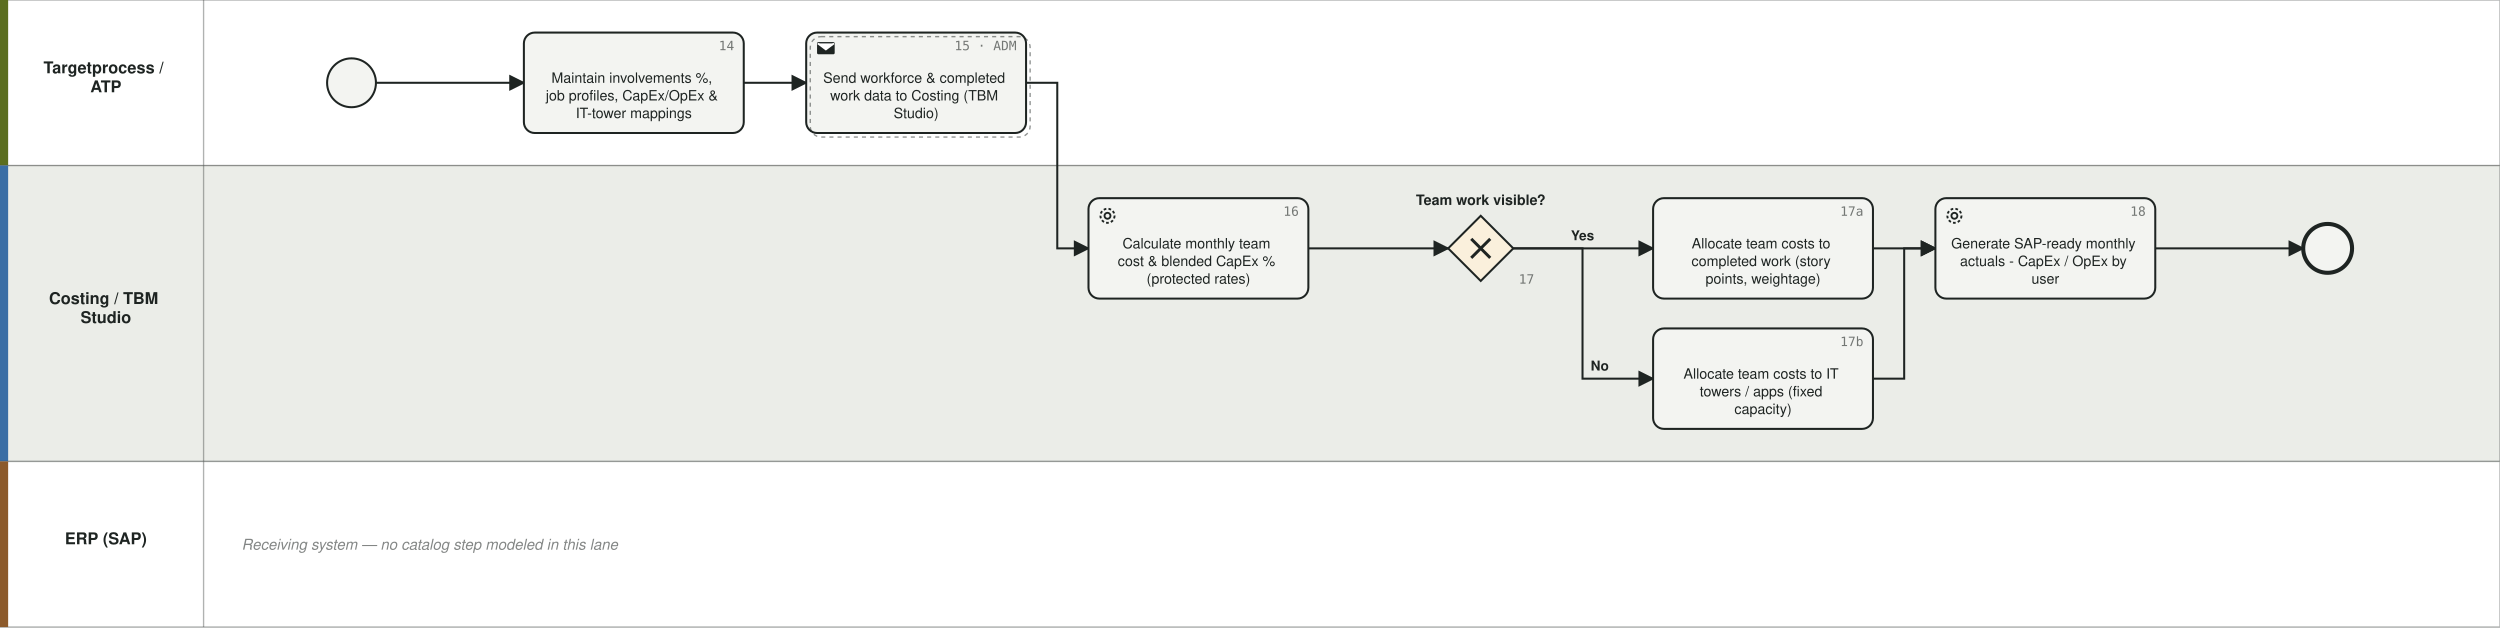
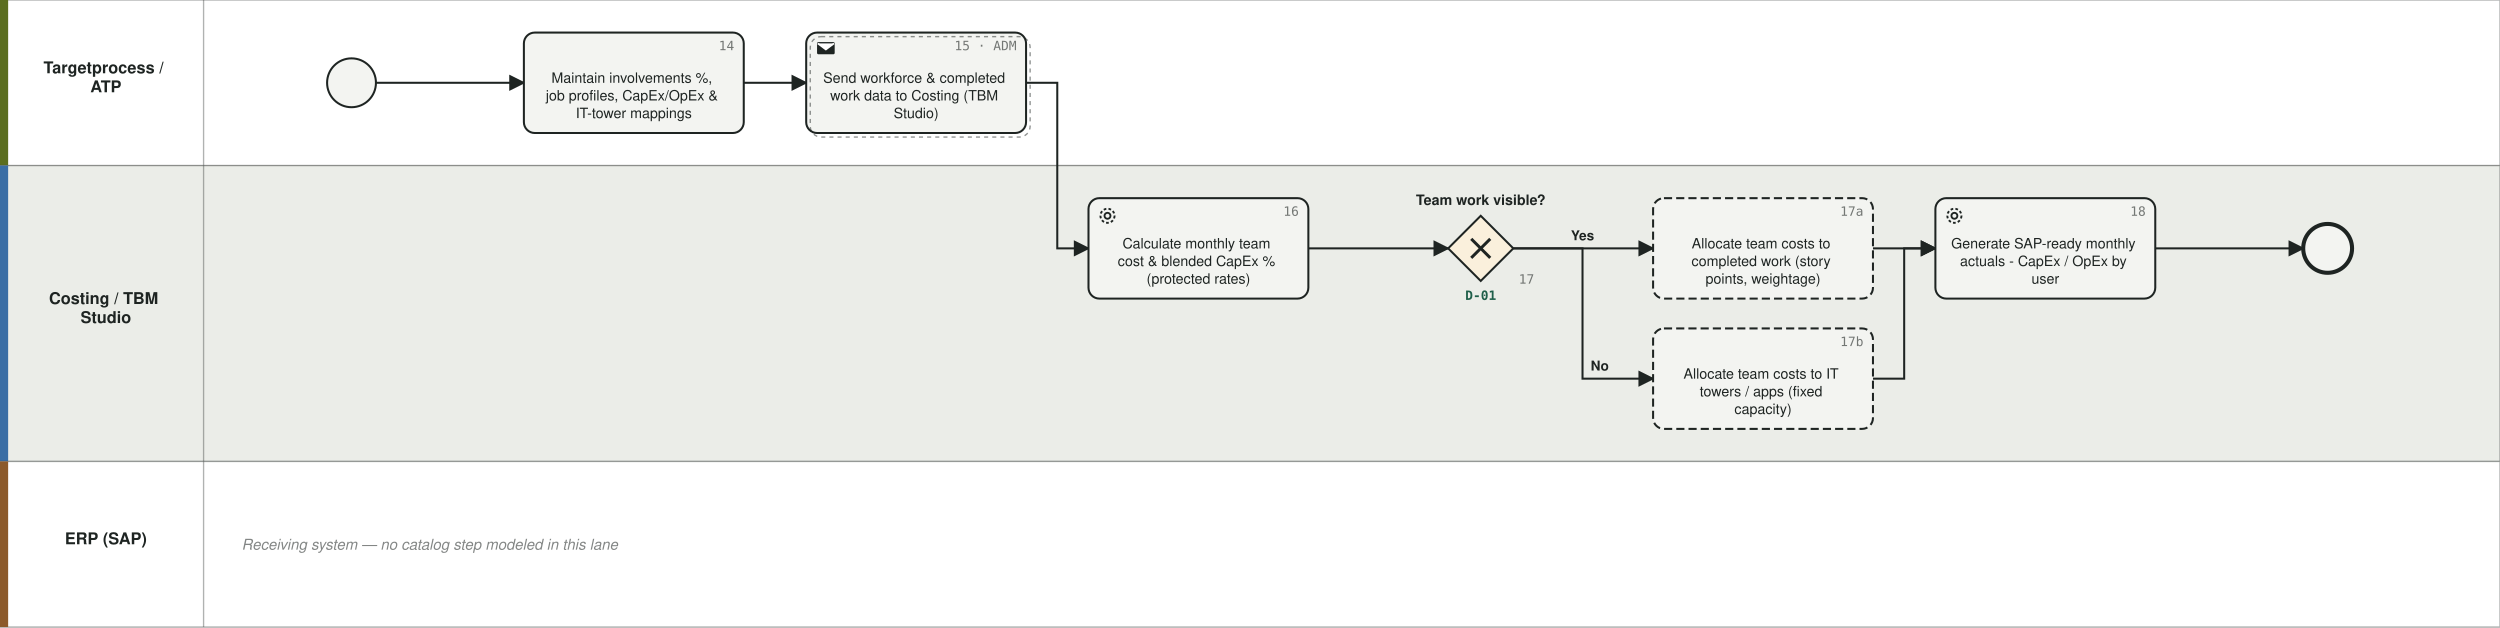
<svg xmlns="http://www.w3.org/2000/svg" viewBox="0 0 1842 462" width="1842" height="462" role="img" aria-label="BPMN swimlane diagram of Actuals in: 3 lanes, 7 steps">
  <style>
svg{font-family:"IBM Plex Sans",-apple-system,"Segoe UI",Helvetica,Arial,sans-serif;color:#1E2422}
.lane0{fill:#FFFFFF}.lane1{fill:#EBEDE8}.ground{fill:#F3F4F1}.gw{fill:#FAF0DC}.env{fill:#FFFFFF}
@media (prefers-color-scheme: dark){svg{color:#E8EAE6}.lane0{fill:#202423}.lane1{fill:#2A2F2D}.ground{fill:#181B1A}.gw{fill:#3A2F17}.env{fill:#202423}}
</style>
  <defs>
    <marker id="arrow" viewBox="0 0 10 10" refX="9" refY="5" markerWidth="8" markerHeight="8" orient="auto-start-reverse">
      <path d="M0 0L10 5L0 10z" fill="currentColor" />
    </marker>
  </defs>
  <g>
    <rect x="0" y="0" width="1842" height="122" class="lane0" stroke="currentColor" stroke-opacity=".35" />
    <rect x="0" y="0" width="6" height="122" fill="#5B6E1F" />
    <text x="78.0" y="54.0" text-anchor="middle" font-size="12" font-weight="600" fill="currentColor">
      <tspan x="78.0" dy="0">Targetprocess /</tspan>
      <tspan x="78.0" dy="14">ATP</tspan>
    </text>
    <line x1="150" y1="0" x2="150" y2="122" stroke="currentColor" stroke-opacity=".35" />
  </g>
  <g>
    <rect x="0" y="122" width="1842" height="218" class="lane1" stroke="currentColor" stroke-opacity=".35" />
    <rect x="0" y="122" width="6" height="218" fill="#3A6EA5" />
    <text x="78.0" y="224.0" text-anchor="middle" font-size="12" font-weight="600" fill="currentColor">
      <tspan x="78.0" dy="0">Costing / TBM</tspan>
      <tspan x="78.0" dy="14">Studio</tspan>
    </text>
    <line x1="150" y1="122" x2="150" y2="340" stroke="currentColor" stroke-opacity=".35" />
  </g>
  <g>
    <rect x="0" y="340" width="1842" height="122" class="lane0" stroke="currentColor" stroke-opacity=".35" />
    <rect x="0" y="340" width="6" height="122" fill="#8C5A2B" />
    <text x="78.0" y="401.0" text-anchor="middle" font-size="12" font-weight="600" fill="currentColor">
      <tspan x="78.0" dy="0">ERP (SAP)</tspan>
    </text>
    <line x1="150" y1="340" x2="150" y2="462" stroke="currentColor" stroke-opacity=".35" />
    <text x="178" y="405.0" font-size="11" font-style="italic" fill="currentColor" fill-opacity=".55">Receiving system — no catalog step modeled in this lane</text>
  </g>
  <path d="M277 61L386 61" fill="none" stroke="currentColor" stroke-width="1.5" marker-end="url(#arrow)" />
  <path d="M548 61L594 61" fill="none" stroke="currentColor" stroke-width="1.5" marker-end="url(#arrow)" />
  <path d="M756 61L779 61L779 183L802 183" fill="none" stroke="currentColor" stroke-width="1.5" marker-end="url(#arrow)" />
  <path d="M964 183L1067 183" fill="none" stroke="currentColor" stroke-width="1.5" marker-end="url(#arrow)" />
  <path d="M1115 183L1218 183" fill="none" stroke="currentColor" stroke-width="1.5" marker-end="url(#arrow)" />
  <text x="1166" y="177" font-size="10" font-weight="600" fill="currentColor" text-anchor="middle">Yes</text>
  <path d="M1115 183L1166 183L1166 279L1218 279" fill="none" stroke="currentColor" stroke-width="1.5" marker-end="url(#arrow)" />
  <text x="1172" y="273" font-size="10" font-weight="600" fill="currentColor" text-anchor="start">No</text>
  <path d="M1380 183L1426 183" fill="none" stroke="currentColor" stroke-width="1.5" marker-end="url(#arrow)" />
  <path d="M1380 279L1403 279L1403 183L1426 183" fill="none" stroke="currentColor" stroke-width="1.5" marker-end="url(#arrow)" />
  <path d="M1588 183L1697 183" fill="none" stroke="currentColor" stroke-width="1.5" marker-end="url(#arrow)" />
  <g class="bn">
    <circle cx="259.0" cy="61.0" r="18" class="ground" stroke="currentColor" stroke-width="1.5" />
    <text x="259.0" y="92.0" text-anchor="middle" font-size="10.5" fill="currentColor" />
  </g>
  <g class="bn">
    <rect x="386.0" y="24.0" width="162" height="74" rx="8" class="ground" stroke="currentColor" stroke-width="1.5" />
    <text x="541.0" y="37.0" text-anchor="end" font-size="9.5" fill="currentColor" fill-opacity=".6" font-family="monospace">14</text>
    <text x="467.0" y="61.0" text-anchor="middle" font-size="10.5" fill="currentColor">
      <tspan x="467.0" dy="0">Maintain involvements %,</tspan>
      <tspan x="467.0" dy="13">job profiles, CapEx/OpEx &amp;</tspan>
      <tspan x="467.0" dy="13">IT-tower mappings</tspan>
    </text>
  </g>
  <g class="bn">
    <rect x="594.0" y="24.0" width="162" height="74" rx="8" class="ground" stroke="currentColor" stroke-width="1.5" />
    <rect x="597.0" y="27.0" width="162" height="74" rx="8" fill="none" stroke="currentColor" stroke-width="1" stroke-dasharray="3 3" opacity=".5" />
    <g transform="translate(602.0,31.0)">
      <rect width="13" height="9" rx="1" fill="currentColor" />
      <path d="M0.5 1l6 4.5 6-4.5" class="env" stroke="#fff" stroke-width="1.2" fill="none" />
    </g>
    <text x="749.0" y="37.0" text-anchor="end" font-size="9.5" fill="currentColor" fill-opacity=".6" font-family="monospace">15 · ADM</text>
    <text x="675.0" y="61.0" text-anchor="middle" font-size="10.5" fill="currentColor">
      <tspan x="675.0" dy="0">Send workforce &amp; completed</tspan>
      <tspan x="675.0" dy="13">work data to Costing (TBM</tspan>
      <tspan x="675.0" dy="13">Studio)</tspan>
    </text>
  </g>
  <g class="bn">
    <rect x="802.0" y="146.0" width="162" height="74" rx="8" class="ground" stroke="currentColor" stroke-width="1.5" />
    <g transform="translate(810.0,153.0)" stroke="currentColor" fill="none" stroke-width="1.4">
      <circle cx="6" cy="6" r="2.2" />
      <circle cx="6" cy="6" r="5.2" stroke-dasharray="2 1.6" />
    </g>
    <text x="957.0" y="159.0" text-anchor="end" font-size="9.5" fill="currentColor" fill-opacity=".6" font-family="monospace">16</text>
    <text x="883.0" y="183.0" text-anchor="middle" font-size="10.5" fill="currentColor">
      <tspan x="883.0" dy="0">Calculate monthly team</tspan>
      <tspan x="883.0" dy="13">cost &amp; blended CapEx %</tspan>
      <tspan x="883.0" dy="13">(protected rates)</tspan>
    </text>
  </g>
  <g class="bn">
    <path d="M1091.0 159.0L1115.0 183.0L1091.0 207.0L1067.0 183.0Z" class="gw" stroke="currentColor" stroke-width="1.5" />
    <path d="M1084.0 176.0l14 14M1098.0 176.0l-14 14" stroke="currentColor" stroke-width="2.2" />
    <text x="1091.0" y="151.0" text-anchor="middle" font-size="10.5" font-weight="600" fill="currentColor">
      <tspan x="1091.0" dy="0">Team work visible?</tspan>
    </text>
    <text x="1119.0" y="209.0" font-size="9.5" fill="currentColor" fill-opacity=".6" font-family="monospace">17</text>
+     <text x="1091.0" y="221.0" text-anchor="middle" font-size="9.5" font-weight="600" fill="#1F5F4A" font-family="monospace">D-01</text>
  </g>
  <g class="bn">
-     <rect x="1218.0" y="146.0" width="162" height="74" rx="8" class="ground" stroke="currentColor" stroke-width="1.5" />
+     <rect x="1218.0" y="146.0" width="162" height="74" rx="8" class="ground" stroke="currentColor" stroke-width="1.5" stroke-dasharray="6 3" />
    <text x="1373.0" y="159.0" text-anchor="end" font-size="9.5" fill="currentColor" fill-opacity=".6" font-family="monospace">17a</text>
    <text x="1299.0" y="183.0" text-anchor="middle" font-size="10.5" fill="currentColor">
      <tspan x="1299.0" dy="0">Allocate team costs to</tspan>
      <tspan x="1299.0" dy="13">completed work (story</tspan>
      <tspan x="1299.0" dy="13">points, weightage)</tspan>
    </text>
  </g>
  <g class="bn">
-     <rect x="1218.0" y="242.0" width="162" height="74" rx="8" class="ground" stroke="currentColor" stroke-width="1.5" />
+     <rect x="1218.0" y="242.0" width="162" height="74" rx="8" class="ground" stroke="currentColor" stroke-width="1.5" stroke-dasharray="6 3" />
    <text x="1373.0" y="255.0" text-anchor="end" font-size="9.5" fill="currentColor" fill-opacity=".6" font-family="monospace">17b</text>
    <text x="1299.0" y="279.0" text-anchor="middle" font-size="10.5" fill="currentColor">
      <tspan x="1299.0" dy="0">Allocate team costs to IT</tspan>
      <tspan x="1299.0" dy="13">towers / apps (fixed</tspan>
      <tspan x="1299.0" dy="13">capacity)</tspan>
    </text>
  </g>
  <g class="bn">
    <rect x="1426.0" y="146.0" width="162" height="74" rx="8" class="ground" stroke="currentColor" stroke-width="1.5" />
    <g transform="translate(1434.0,153.0)" stroke="currentColor" fill="none" stroke-width="1.4">
      <circle cx="6" cy="6" r="2.2" />
      <circle cx="6" cy="6" r="5.2" stroke-dasharray="2 1.6" />
    </g>
    <text x="1581.0" y="159.0" text-anchor="end" font-size="9.5" fill="currentColor" fill-opacity=".6" font-family="monospace">18</text>
    <text x="1507.0" y="183.0" text-anchor="middle" font-size="10.5" fill="currentColor">
      <tspan x="1507.0" dy="0">Generate SAP-ready monthly</tspan>
      <tspan x="1507.0" dy="13">actuals - CapEx / OpEx by</tspan>
      <tspan x="1507.0" dy="13">user</tspan>
    </text>
  </g>
  <g class="bn">
    <circle cx="1715.0" cy="183.0" r="18" class="ground" stroke="currentColor" stroke-width="3" />
    <text x="1715.0" y="214.0" text-anchor="middle" font-size="10.5" fill="currentColor" />
  </g>
</svg>
